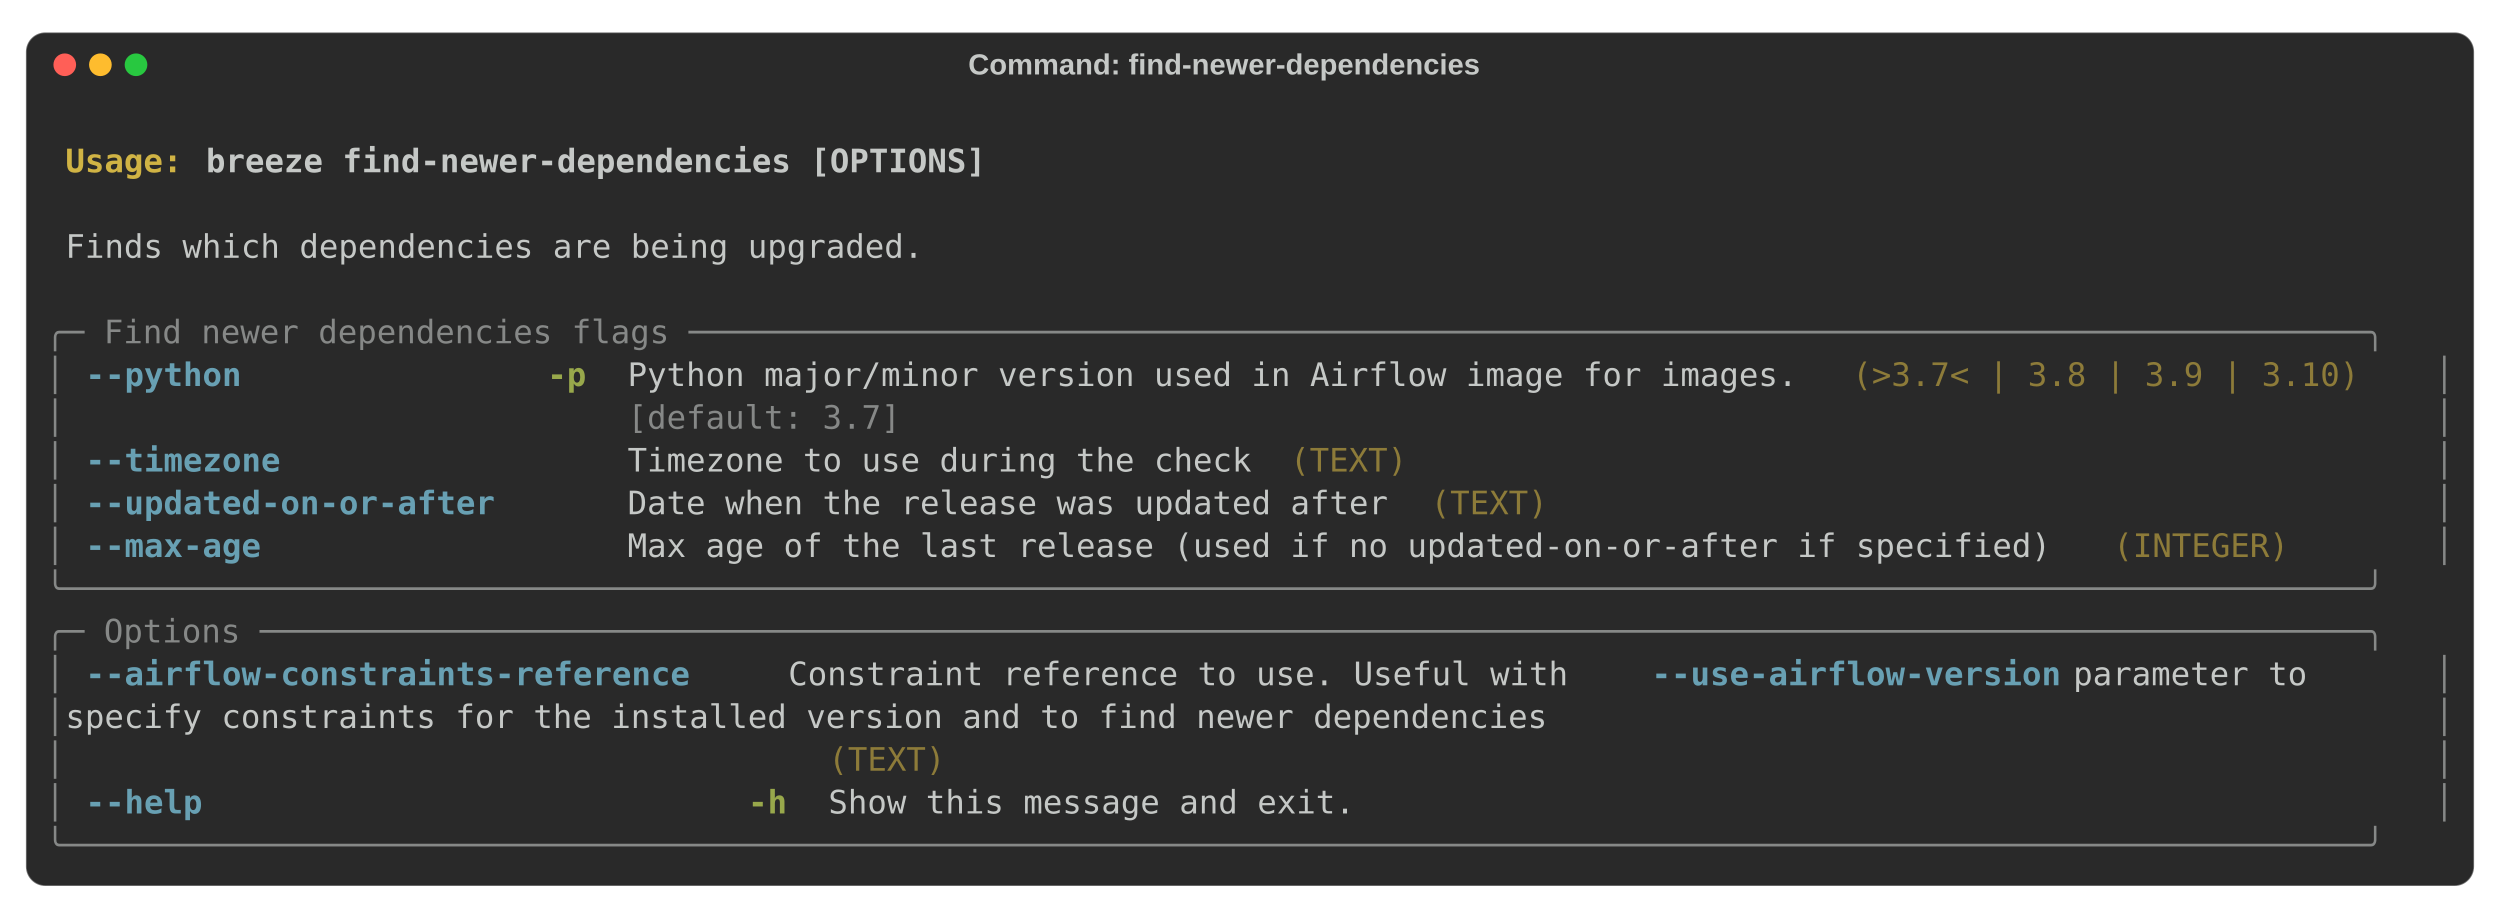
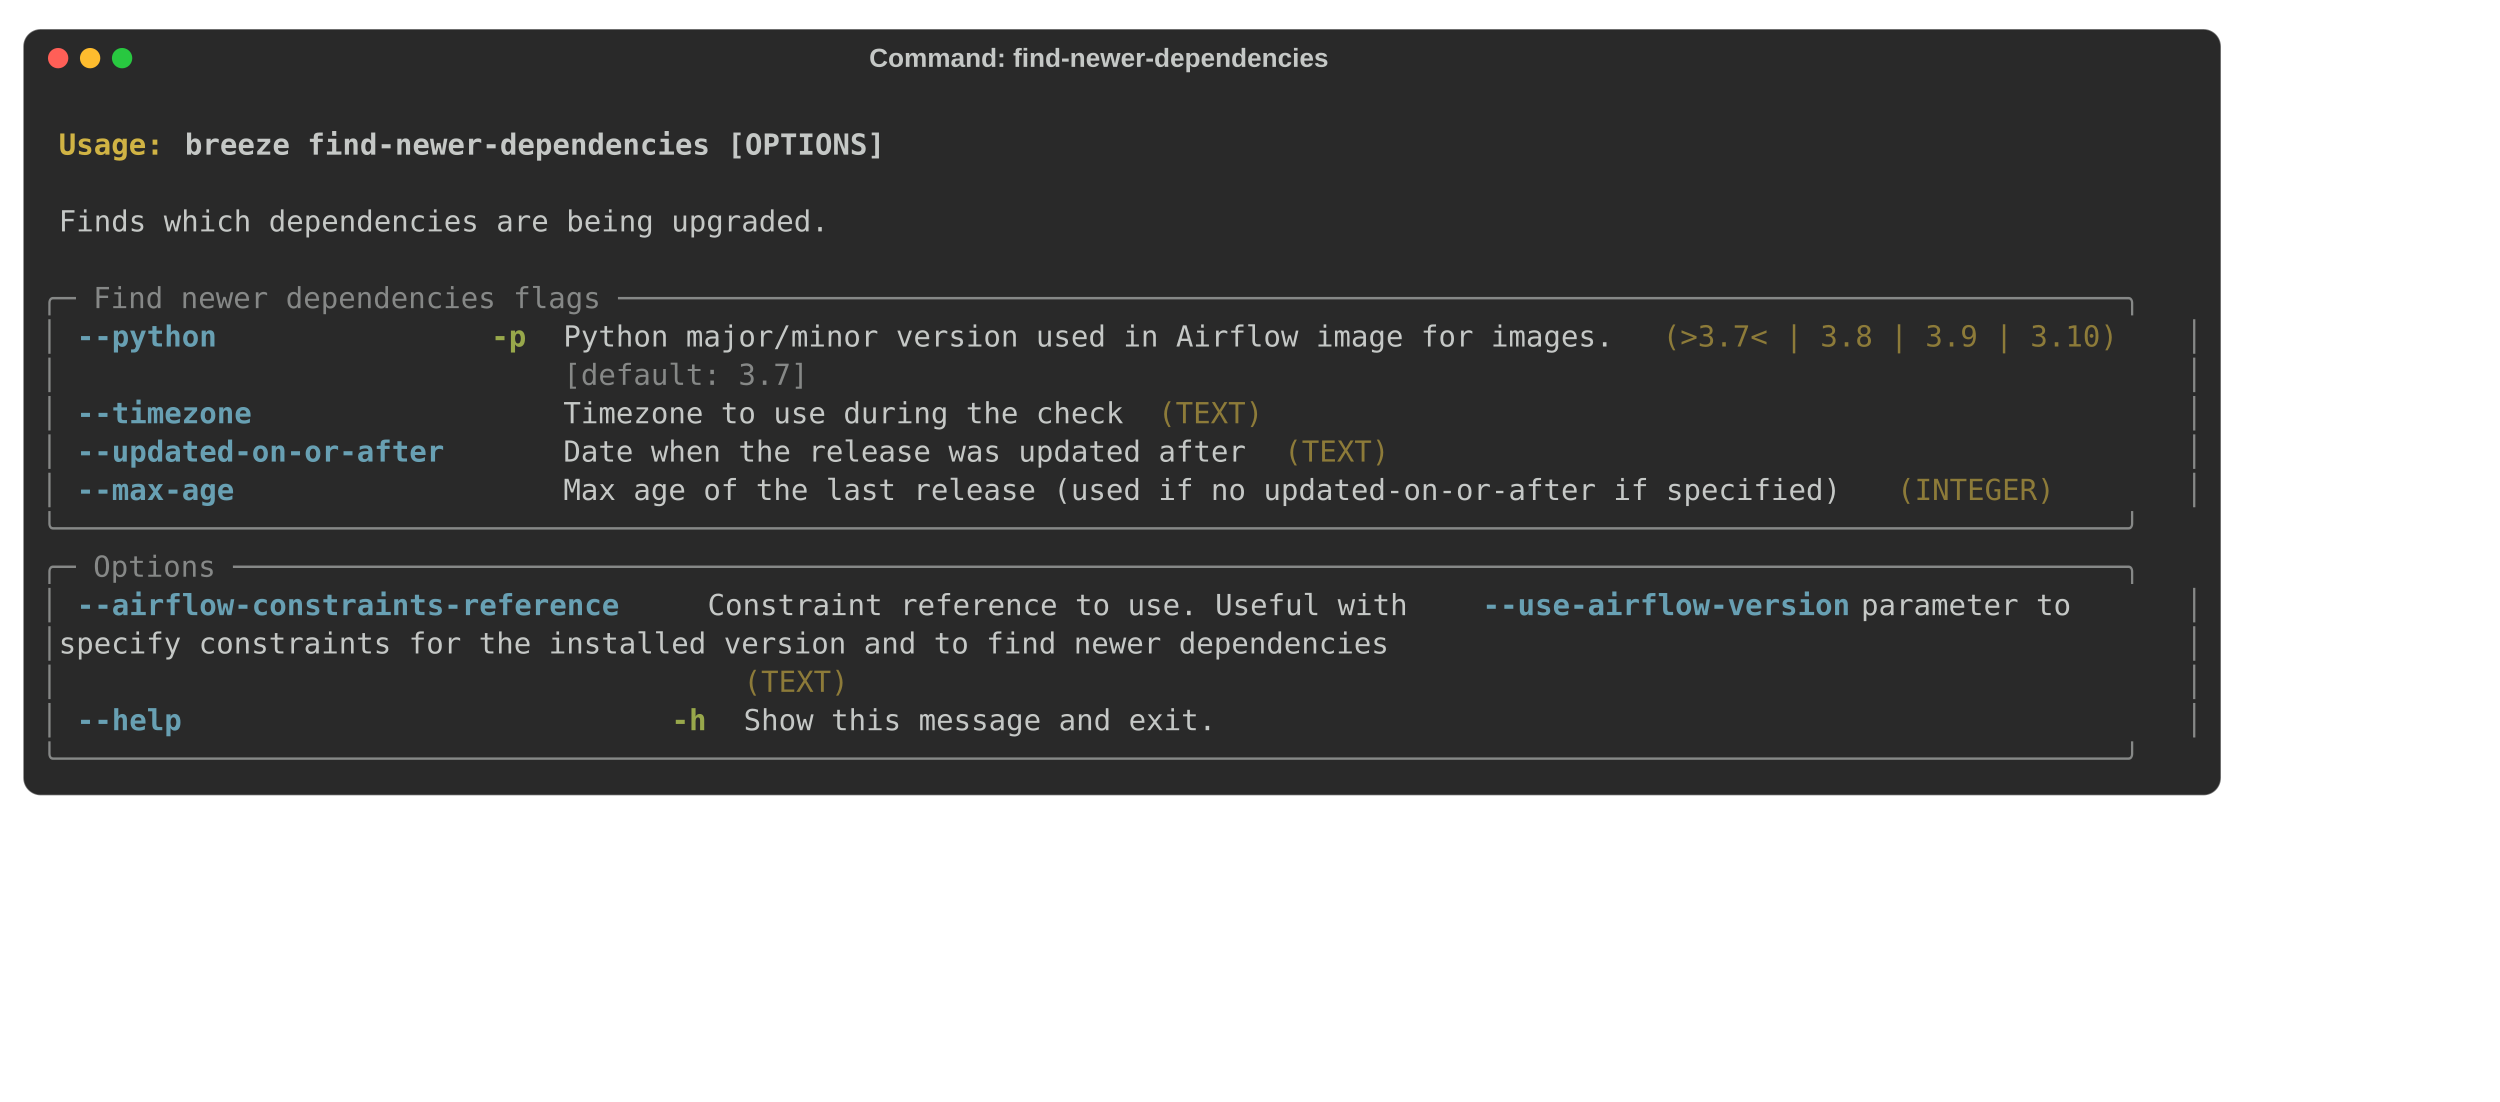
- <svg xmlns="http://www.w3.org/2000/svg" class="rich-terminal" viewBox="0 0 1544 567.2">
+ <svg xmlns="http://www.w3.org/2000/svg" width="1720.0" height="758" viewBox="0 0 1720.0 758">
  <style>

    @font-face {
        font-family: "Fira Code";
        src: local("FiraCode-Regular"),
                url("https://cdnjs.cloudflare.com/ajax/libs/firacode/6.2.0/woff2/FiraCode-Regular.woff2") format("woff2"),
                url("https://cdnjs.cloudflare.com/ajax/libs/firacode/6.2.0/woff/FiraCode-Regular.woff") format("woff");
        font-style: normal;
        font-weight: 400;
    }
    @font-face {
        font-family: "Fira Code";
        src: local("FiraCode-Bold"),
                url("https://cdnjs.cloudflare.com/ajax/libs/firacode/6.2.0/woff2/FiraCode-Bold.woff2") format("woff2"),
                url("https://cdnjs.cloudflare.com/ajax/libs/firacode/6.2.0/woff/FiraCode-Bold.woff") format("woff");
        font-style: bold;
        font-weight: 700;
    }

    .terminal-3402563700-matrix {
        font-family: Fira Code, monospace;
        font-size: 20px;
        line-height: 26.4px;
        font-variant-east-asian: full-width;
    }

    .terminal-3402563700-title {
        font-size: 18px;

        font-weight: bold;
        font-family: arial;
    }

    .terminal-3402563700-r1 { fill: #c5c8c6;font-weight: bold }
.terminal-3402563700-r2 { fill: #c5c8c6 }
.terminal-3402563700-r3 { fill: #d0b344;font-weight: bold }
.terminal-3402563700-r4 { fill: #868887 }
.terminal-3402563700-r5 { fill: #68a0b3;font-weight: bold }
.terminal-3402563700-r6 { fill: #98a84b;font-weight: bold }
.terminal-3402563700-r7 { fill: #8d7b39 }
    </style>
  <rect fill="#292929" stroke="rgba(255,255,255,0.35)" stroke-width="1" x="16" y="20" width="1512" height="527.2" rx="12" />
  <text class="terminal-3402563700-title" fill="#c5c8c6" text-anchor="middle" x="756" y="46">Command: find-newer-dependencies</text>
  <circle cx="40" cy="40" r="7" fill="#ff5f57" />
  <circle cx="62" cy="40" r="7" fill="#febc2e" />
  <circle cx="84" cy="40" r="7" fill="#28c840" />
  <g transform="translate(28, 60)">
    <text alignment-baseline="baseline" class="terminal-3402563700-matrix" font-variant="east-asian-width-values">
      <tspan class="terminal-3402563700-r1" x="0" y="20" textLength="1488">                                                                                                                        </tspan>
      <tspan class="terminal-3402563700-r2" x="1488" y="20" textLength="12.4">
</tspan>
      <tspan class="terminal-3402563700-r1" x="0" y="46.4" textLength="12.4"> </tspan>
      <tspan class="terminal-3402563700-r3" x="12.4" y="46.4" textLength="86.8">Usage: </tspan>
      <tspan class="terminal-3402563700-r1" x="99.2" y="46.4" textLength="1388.8">breeze find-newer-dependencies [OPTIONS]                                                                        </tspan>
      <tspan class="terminal-3402563700-r2" x="1488" y="46.4" textLength="12.4">
</tspan>
      <tspan class="terminal-3402563700-r1" x="0" y="72.8" textLength="1488">                                                                                                                        </tspan>
      <tspan class="terminal-3402563700-r2" x="1488" y="72.8" textLength="12.4">
</tspan>
      <tspan class="terminal-3402563700-r2" x="0" y="99.2" textLength="12.4"> </tspan>
      <tspan class="terminal-3402563700-r2" x="12.4" y="99.2" textLength="1463.2">Finds which dependencies are being upgraded.                                                                          </tspan>
      <tspan class="terminal-3402563700-r2" x="1475.6" y="99.2" textLength="12.4"> </tspan>
      <tspan class="terminal-3402563700-r2" x="1488" y="99.2" textLength="12.4">
</tspan>
      <tspan class="terminal-3402563700-r2" x="0" y="125.6" textLength="1488">                                                                                                                        </tspan>
      <tspan class="terminal-3402563700-r2" x="1488" y="125.6" textLength="12.4">
</tspan>
      <tspan class="terminal-3402563700-r4" x="0" y="152" textLength="1488">╭─ Find newer dependencies flags ──────────────────────────────────────────────────────────────────────────────────────╮</tspan>
      <tspan class="terminal-3402563700-r2" x="1488" y="152" textLength="12.4">
</tspan>
      <tspan class="terminal-3402563700-r4" x="0" y="178.4" textLength="12.4">│</tspan>
      <tspan class="terminal-3402563700-r2" x="12.4" y="178.4" textLength="12.4"> </tspan>
      <tspan class="terminal-3402563700-r5" x="24.8" y="178.4" textLength="99.2">--python</tspan>
      <tspan class="terminal-3402563700-r2" x="124" y="178.4" textLength="186">               </tspan>
      <tspan class="terminal-3402563700-r6" x="310" y="178.4" textLength="24.8">-p</tspan>
      <tspan class="terminal-3402563700-r2" x="334.8" y="178.4" textLength="24.8">  </tspan>
      <tspan class="terminal-3402563700-r2" x="359.6" y="178.4" textLength="744">Python major/minor version used in Airflow image for images.</tspan>
      <tspan class="terminal-3402563700-r2" x="1103.6" y="178.4" textLength="12.4"> </tspan>
      <tspan class="terminal-3402563700-r7" x="1116" y="178.4" textLength="322.4">(&gt;3.7&lt; | 3.8 | 3.9 | 3.10)</tspan>
      <tspan class="terminal-3402563700-r2" x="1438.4" y="178.4" textLength="24.8">  </tspan>
      <tspan class="terminal-3402563700-r2" x="1463.2" y="178.4" textLength="12.4"> </tspan>
      <tspan class="terminal-3402563700-r4" x="1475.6" y="178.4" textLength="12.4">│</tspan>
      <tspan class="terminal-3402563700-r2" x="1488" y="178.4" textLength="12.4">
</tspan>
      <tspan class="terminal-3402563700-r4" x="0" y="204.8" textLength="12.4">│</tspan>
      <tspan class="terminal-3402563700-r2" x="12.4" y="204.8" textLength="347.2">                            </tspan>
      <tspan class="terminal-3402563700-r4" x="359.6" y="204.8" textLength="744">[default: 3.7]                                              </tspan>
      <tspan class="terminal-3402563700-r2" x="1103.6" y="204.8" textLength="12.4"> </tspan>
      <tspan class="terminal-3402563700-r2" x="1116" y="204.8" textLength="347.2">                            </tspan>
      <tspan class="terminal-3402563700-r2" x="1463.2" y="204.8" textLength="12.4"> </tspan>
      <tspan class="terminal-3402563700-r4" x="1475.6" y="204.8" textLength="12.4">│</tspan>
      <tspan class="terminal-3402563700-r2" x="1488" y="204.8" textLength="12.4">
</tspan>
      <tspan class="terminal-3402563700-r4" x="0" y="231.2" textLength="12.4">│</tspan>
      <tspan class="terminal-3402563700-r2" x="12.4" y="231.2" textLength="12.4"> </tspan>
      <tspan class="terminal-3402563700-r5" x="24.8" y="231.2" textLength="124">--timezone</tspan>
      <tspan class="terminal-3402563700-r2" x="148.8" y="231.2" textLength="161.2">             </tspan>
      <tspan class="terminal-3402563700-r2" x="310" y="231.2" textLength="24.8">  </tspan>
      <tspan class="terminal-3402563700-r2" x="334.8" y="231.2" textLength="24.8">  </tspan>
      <tspan class="terminal-3402563700-r2" x="359.6" y="231.2" textLength="396.8">Timezone to use during the check</tspan>
      <tspan class="terminal-3402563700-r2" x="756.4" y="231.2" textLength="12.4"> </tspan>
      <tspan class="terminal-3402563700-r7" x="768.8" y="231.2" textLength="74.4">(TEXT)</tspan>
      <tspan class="terminal-3402563700-r2" x="843.2" y="231.2" textLength="620">                                                  </tspan>
      <tspan class="terminal-3402563700-r2" x="1463.2" y="231.2" textLength="12.4"> </tspan>
      <tspan class="terminal-3402563700-r4" x="1475.6" y="231.2" textLength="12.4">│</tspan>
      <tspan class="terminal-3402563700-r2" x="1488" y="231.2" textLength="12.4">
</tspan>
      <tspan class="terminal-3402563700-r4" x="0" y="257.6" textLength="12.4">│</tspan>
      <tspan class="terminal-3402563700-r2" x="12.4" y="257.6" textLength="12.4"> </tspan>
      <tspan class="terminal-3402563700-r5" x="24.8" y="257.6" textLength="260.4">--updated-on-or-after</tspan>
      <tspan class="terminal-3402563700-r2" x="285.2" y="257.6" textLength="24.8">  </tspan>
      <tspan class="terminal-3402563700-r2" x="310" y="257.6" textLength="24.8">  </tspan>
      <tspan class="terminal-3402563700-r2" x="334.8" y="257.6" textLength="24.8">  </tspan>
      <tspan class="terminal-3402563700-r2" x="359.6" y="257.6" textLength="483.6">Date when the release was updated after</tspan>
      <tspan class="terminal-3402563700-r2" x="843.2" y="257.6" textLength="12.4"> </tspan>
      <tspan class="terminal-3402563700-r7" x="855.6" y="257.6" textLength="74.4">(TEXT)</tspan>
      <tspan class="terminal-3402563700-r2" x="930" y="257.6" textLength="533.2">                                           </tspan>
      <tspan class="terminal-3402563700-r2" x="1463.2" y="257.6" textLength="12.4"> </tspan>
      <tspan class="terminal-3402563700-r4" x="1475.6" y="257.6" textLength="12.4">│</tspan>
      <tspan class="terminal-3402563700-r2" x="1488" y="257.6" textLength="12.4">
</tspan>
      <tspan class="terminal-3402563700-r4" x="0" y="284" textLength="12.4">│</tspan>
      <tspan class="terminal-3402563700-r2" x="12.4" y="284" textLength="12.4"> </tspan>
      <tspan class="terminal-3402563700-r5" x="24.8" y="284" textLength="111.6">--max-age</tspan>
      <tspan class="terminal-3402563700-r2" x="136.4" y="284" textLength="173.6">              </tspan>
      <tspan class="terminal-3402563700-r2" x="310" y="284" textLength="24.8">  </tspan>
      <tspan class="terminal-3402563700-r2" x="334.8" y="284" textLength="24.8">  </tspan>
      <tspan class="terminal-3402563700-r2" x="359.6" y="284" textLength="905.2">Max age of the last release (used if no updated-on-or-after if specified)</tspan>
      <tspan class="terminal-3402563700-r2" x="1264.8" y="284" textLength="12.4"> </tspan>
      <tspan class="terminal-3402563700-r7" x="1277.2" y="284" textLength="111.6">(INTEGER)</tspan>
      <tspan class="terminal-3402563700-r2" x="1388.8" y="284" textLength="74.4">      </tspan>
      <tspan class="terminal-3402563700-r2" x="1463.2" y="284" textLength="12.4"> </tspan>
      <tspan class="terminal-3402563700-r4" x="1475.6" y="284" textLength="12.4">│</tspan>
      <tspan class="terminal-3402563700-r2" x="1488" y="284" textLength="12.4">
</tspan>
      <tspan class="terminal-3402563700-r4" x="0" y="310.4" textLength="1488">╰──────────────────────────────────────────────────────────────────────────────────────────────────────────────────────╯</tspan>
      <tspan class="terminal-3402563700-r2" x="1488" y="310.4" textLength="12.4">
</tspan>
      <tspan class="terminal-3402563700-r4" x="0" y="336.8" textLength="1488">╭─ Options ────────────────────────────────────────────────────────────────────────────────────────────────────────────╮</tspan>
      <tspan class="terminal-3402563700-r2" x="1488" y="336.8" textLength="12.4">
</tspan>
      <tspan class="terminal-3402563700-r4" x="0" y="363.2" textLength="12.4">│</tspan>
      <tspan class="terminal-3402563700-r2" x="12.4" y="363.2" textLength="12.4"> </tspan>
      <tspan class="terminal-3402563700-r5" x="24.8" y="363.2" textLength="384.4">--airflow-constraints-reference</tspan>
      <tspan class="terminal-3402563700-r2" x="409.2" y="363.2" textLength="24.8">  </tspan>
      <tspan class="terminal-3402563700-r2" x="434" y="363.2" textLength="24.8">  </tspan>
      <tspan class="terminal-3402563700-r2" x="458.8" y="363.2" textLength="533.2">  Constraint reference to use. Useful with </tspan>
      <tspan class="terminal-3402563700-r5" x="992" y="363.2" textLength="260.4">--use-airflow-version</tspan>
      <tspan class="terminal-3402563700-r2" x="1252.4" y="363.2" textLength="223.2"> parameter to     </tspan>
      <tspan class="terminal-3402563700-r4" x="1475.6" y="363.2" textLength="12.4">│</tspan>
      <tspan class="terminal-3402563700-r2" x="1488" y="363.2" textLength="12.4">
</tspan>
      <tspan class="terminal-3402563700-r4" x="0" y="389.6" textLength="12.4">│</tspan>
      <tspan class="terminal-3402563700-r2" x="12.4" y="389.6" textLength="1463.2">                                      specify constraints for the installed version and to find newer dependencies    </tspan>
      <tspan class="terminal-3402563700-r4" x="1475.6" y="389.6" textLength="12.4">│</tspan>
      <tspan class="terminal-3402563700-r2" x="1488" y="389.6" textLength="12.4">
</tspan>
      <tspan class="terminal-3402563700-r4" x="0" y="416" textLength="12.4">│</tspan>
      <tspan class="terminal-3402563700-r2" x="12.4" y="416" textLength="471.2">                                      </tspan>
      <tspan class="terminal-3402563700-r7" x="483.6" y="416" textLength="979.6">(TEXT)                                                                         </tspan>
      <tspan class="terminal-3402563700-r2" x="1463.2" y="416" textLength="12.4"> </tspan>
      <tspan class="terminal-3402563700-r4" x="1475.6" y="416" textLength="12.4">│</tspan>
      <tspan class="terminal-3402563700-r2" x="1488" y="416" textLength="12.4">
</tspan>
      <tspan class="terminal-3402563700-r4" x="0" y="442.4" textLength="12.4">│</tspan>
      <tspan class="terminal-3402563700-r2" x="12.4" y="442.4" textLength="12.4"> </tspan>
      <tspan class="terminal-3402563700-r5" x="24.8" y="442.4" textLength="74.4">--help</tspan>
      <tspan class="terminal-3402563700-r2" x="99.2" y="442.4" textLength="334.8">                           </tspan>
      <tspan class="terminal-3402563700-r6" x="434" y="442.4" textLength="24.8">-h</tspan>
      <tspan class="terminal-3402563700-r2" x="458.8" y="442.4" textLength="24.8">  </tspan>
      <tspan class="terminal-3402563700-r2" x="483.6" y="442.4" textLength="979.6">Show this message and exit.                                                    </tspan>
      <tspan class="terminal-3402563700-r2" x="1463.2" y="442.4" textLength="12.4"> </tspan>
      <tspan class="terminal-3402563700-r4" x="1475.6" y="442.4" textLength="12.4">│</tspan>
      <tspan class="terminal-3402563700-r2" x="1488" y="442.4" textLength="12.4">
</tspan>
      <tspan class="terminal-3402563700-r4" x="0" y="468.8" textLength="1488">╰──────────────────────────────────────────────────────────────────────────────────────────────────────────────────────╯</tspan>
      <tspan class="terminal-3402563700-r2" x="1488" y="468.8" textLength="12.4">
</tspan>
    </text>
  </g>
</svg>
